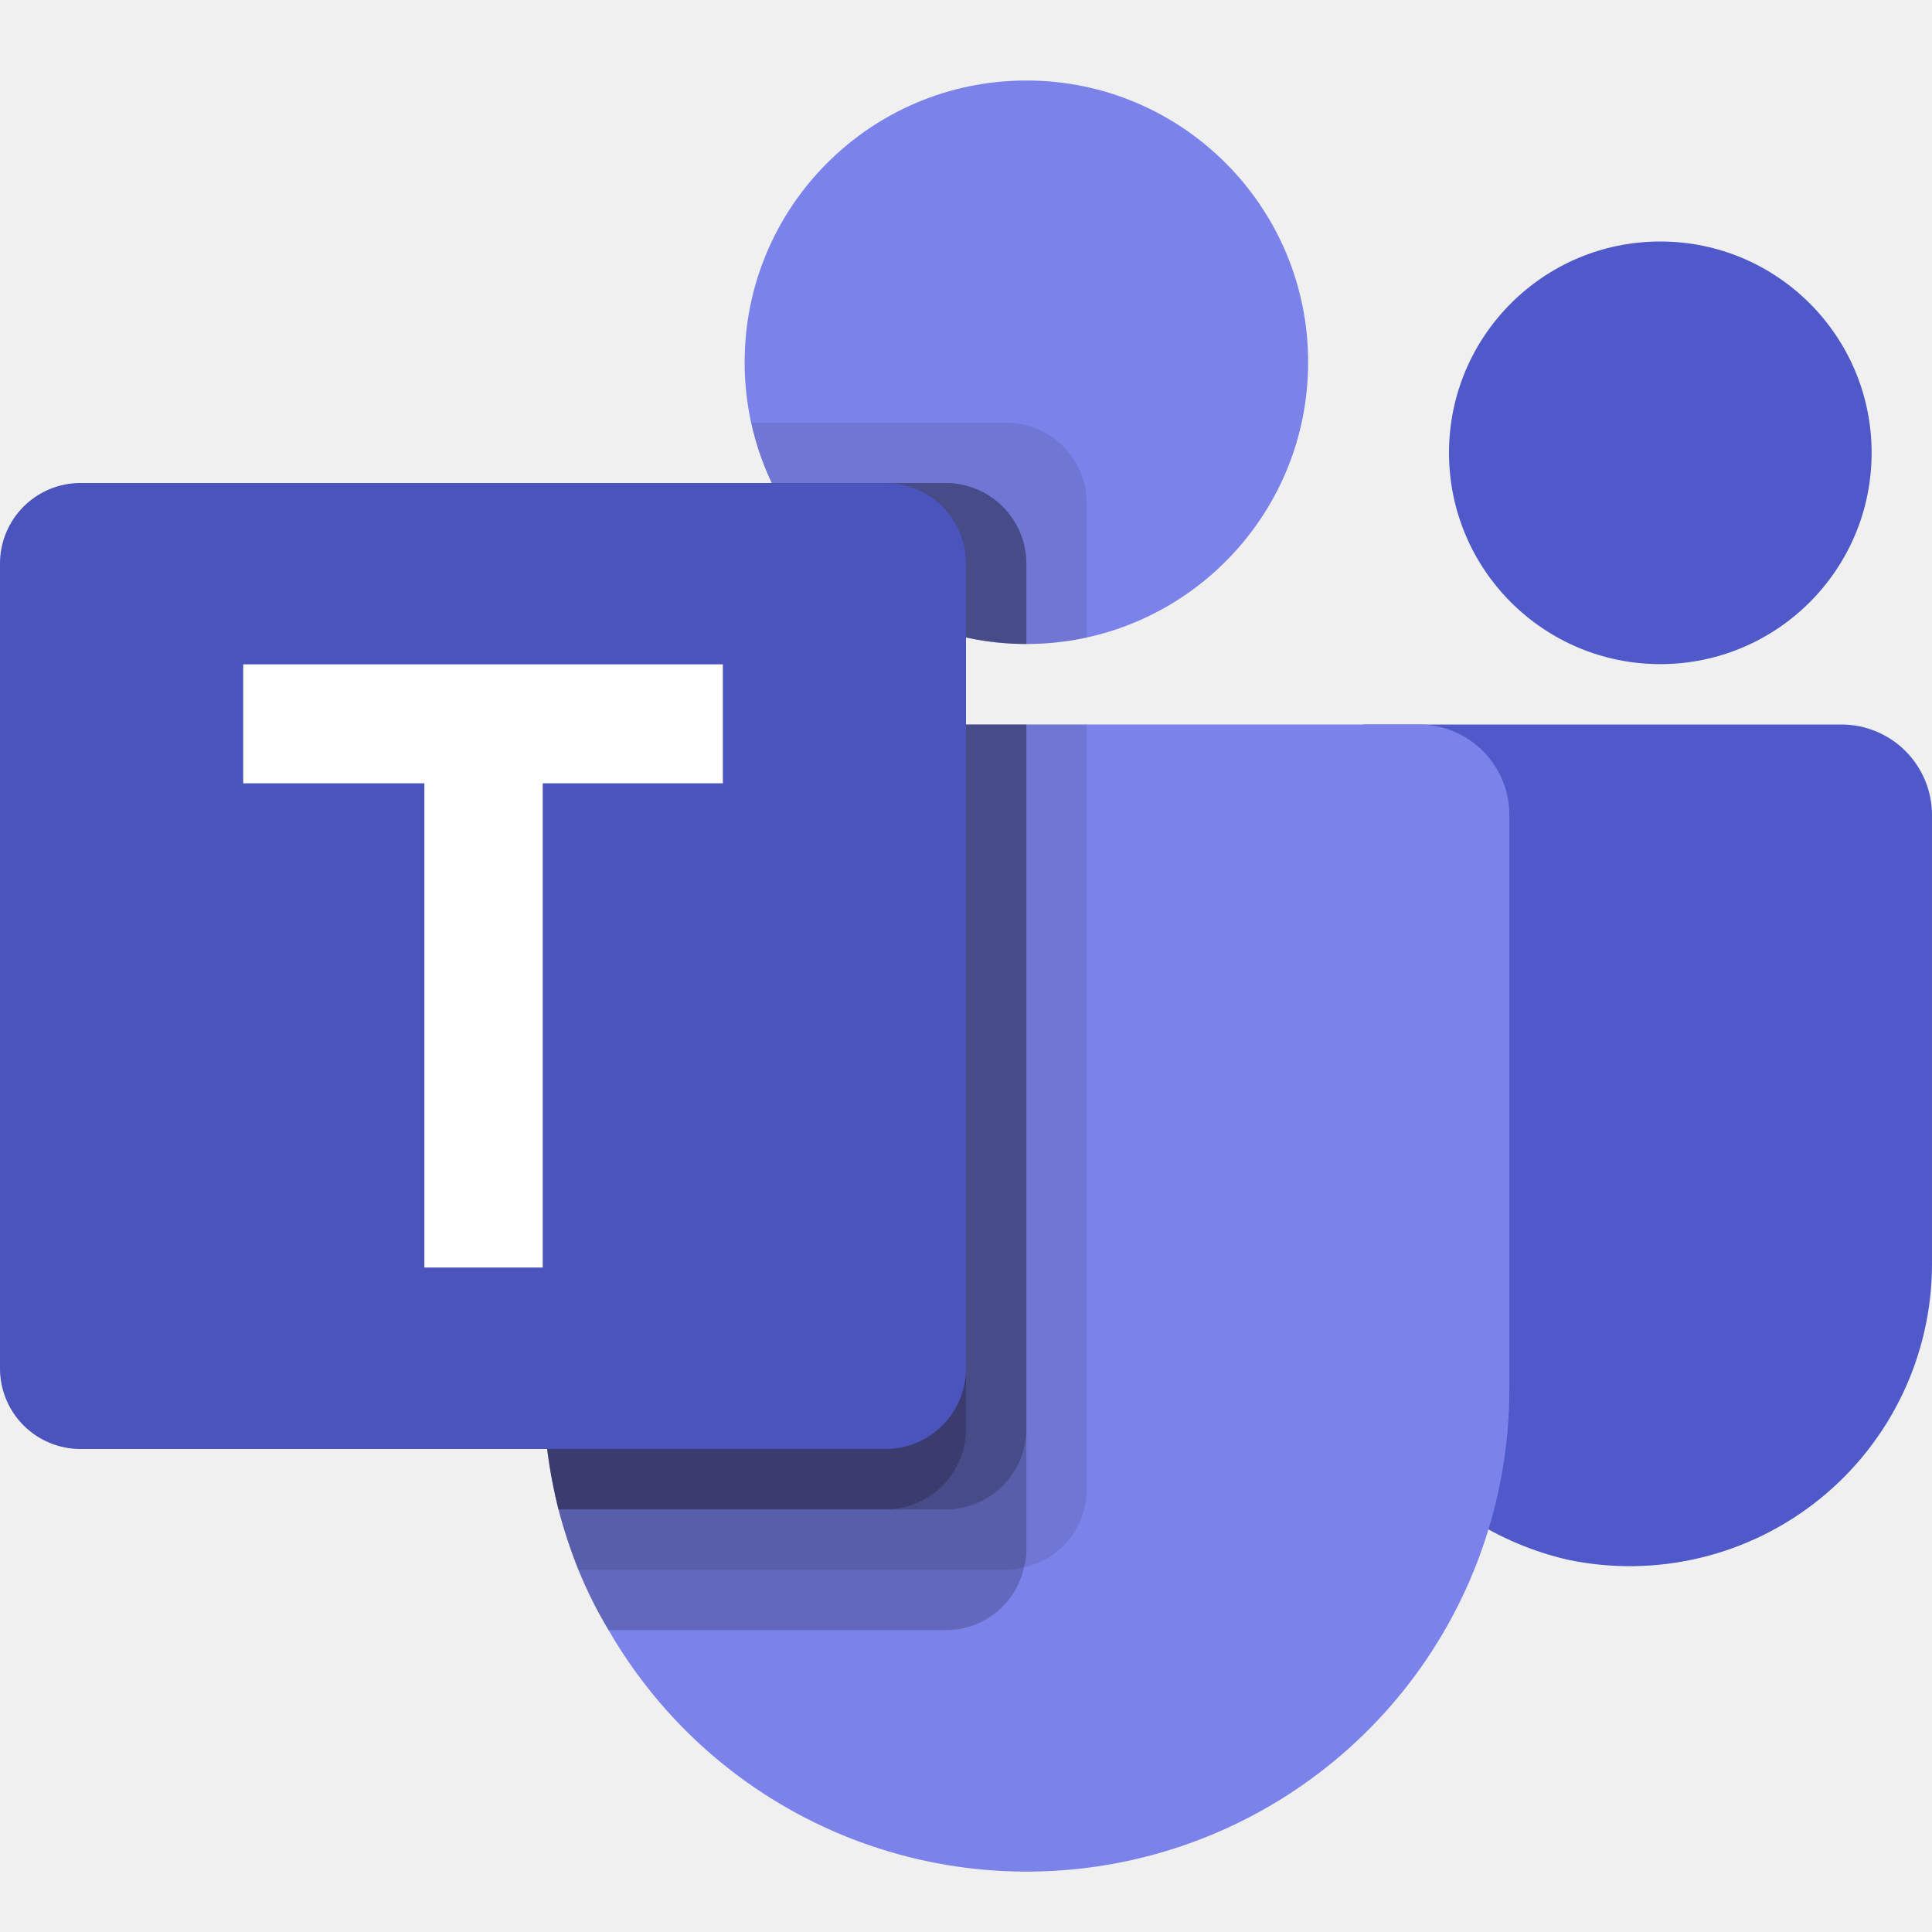
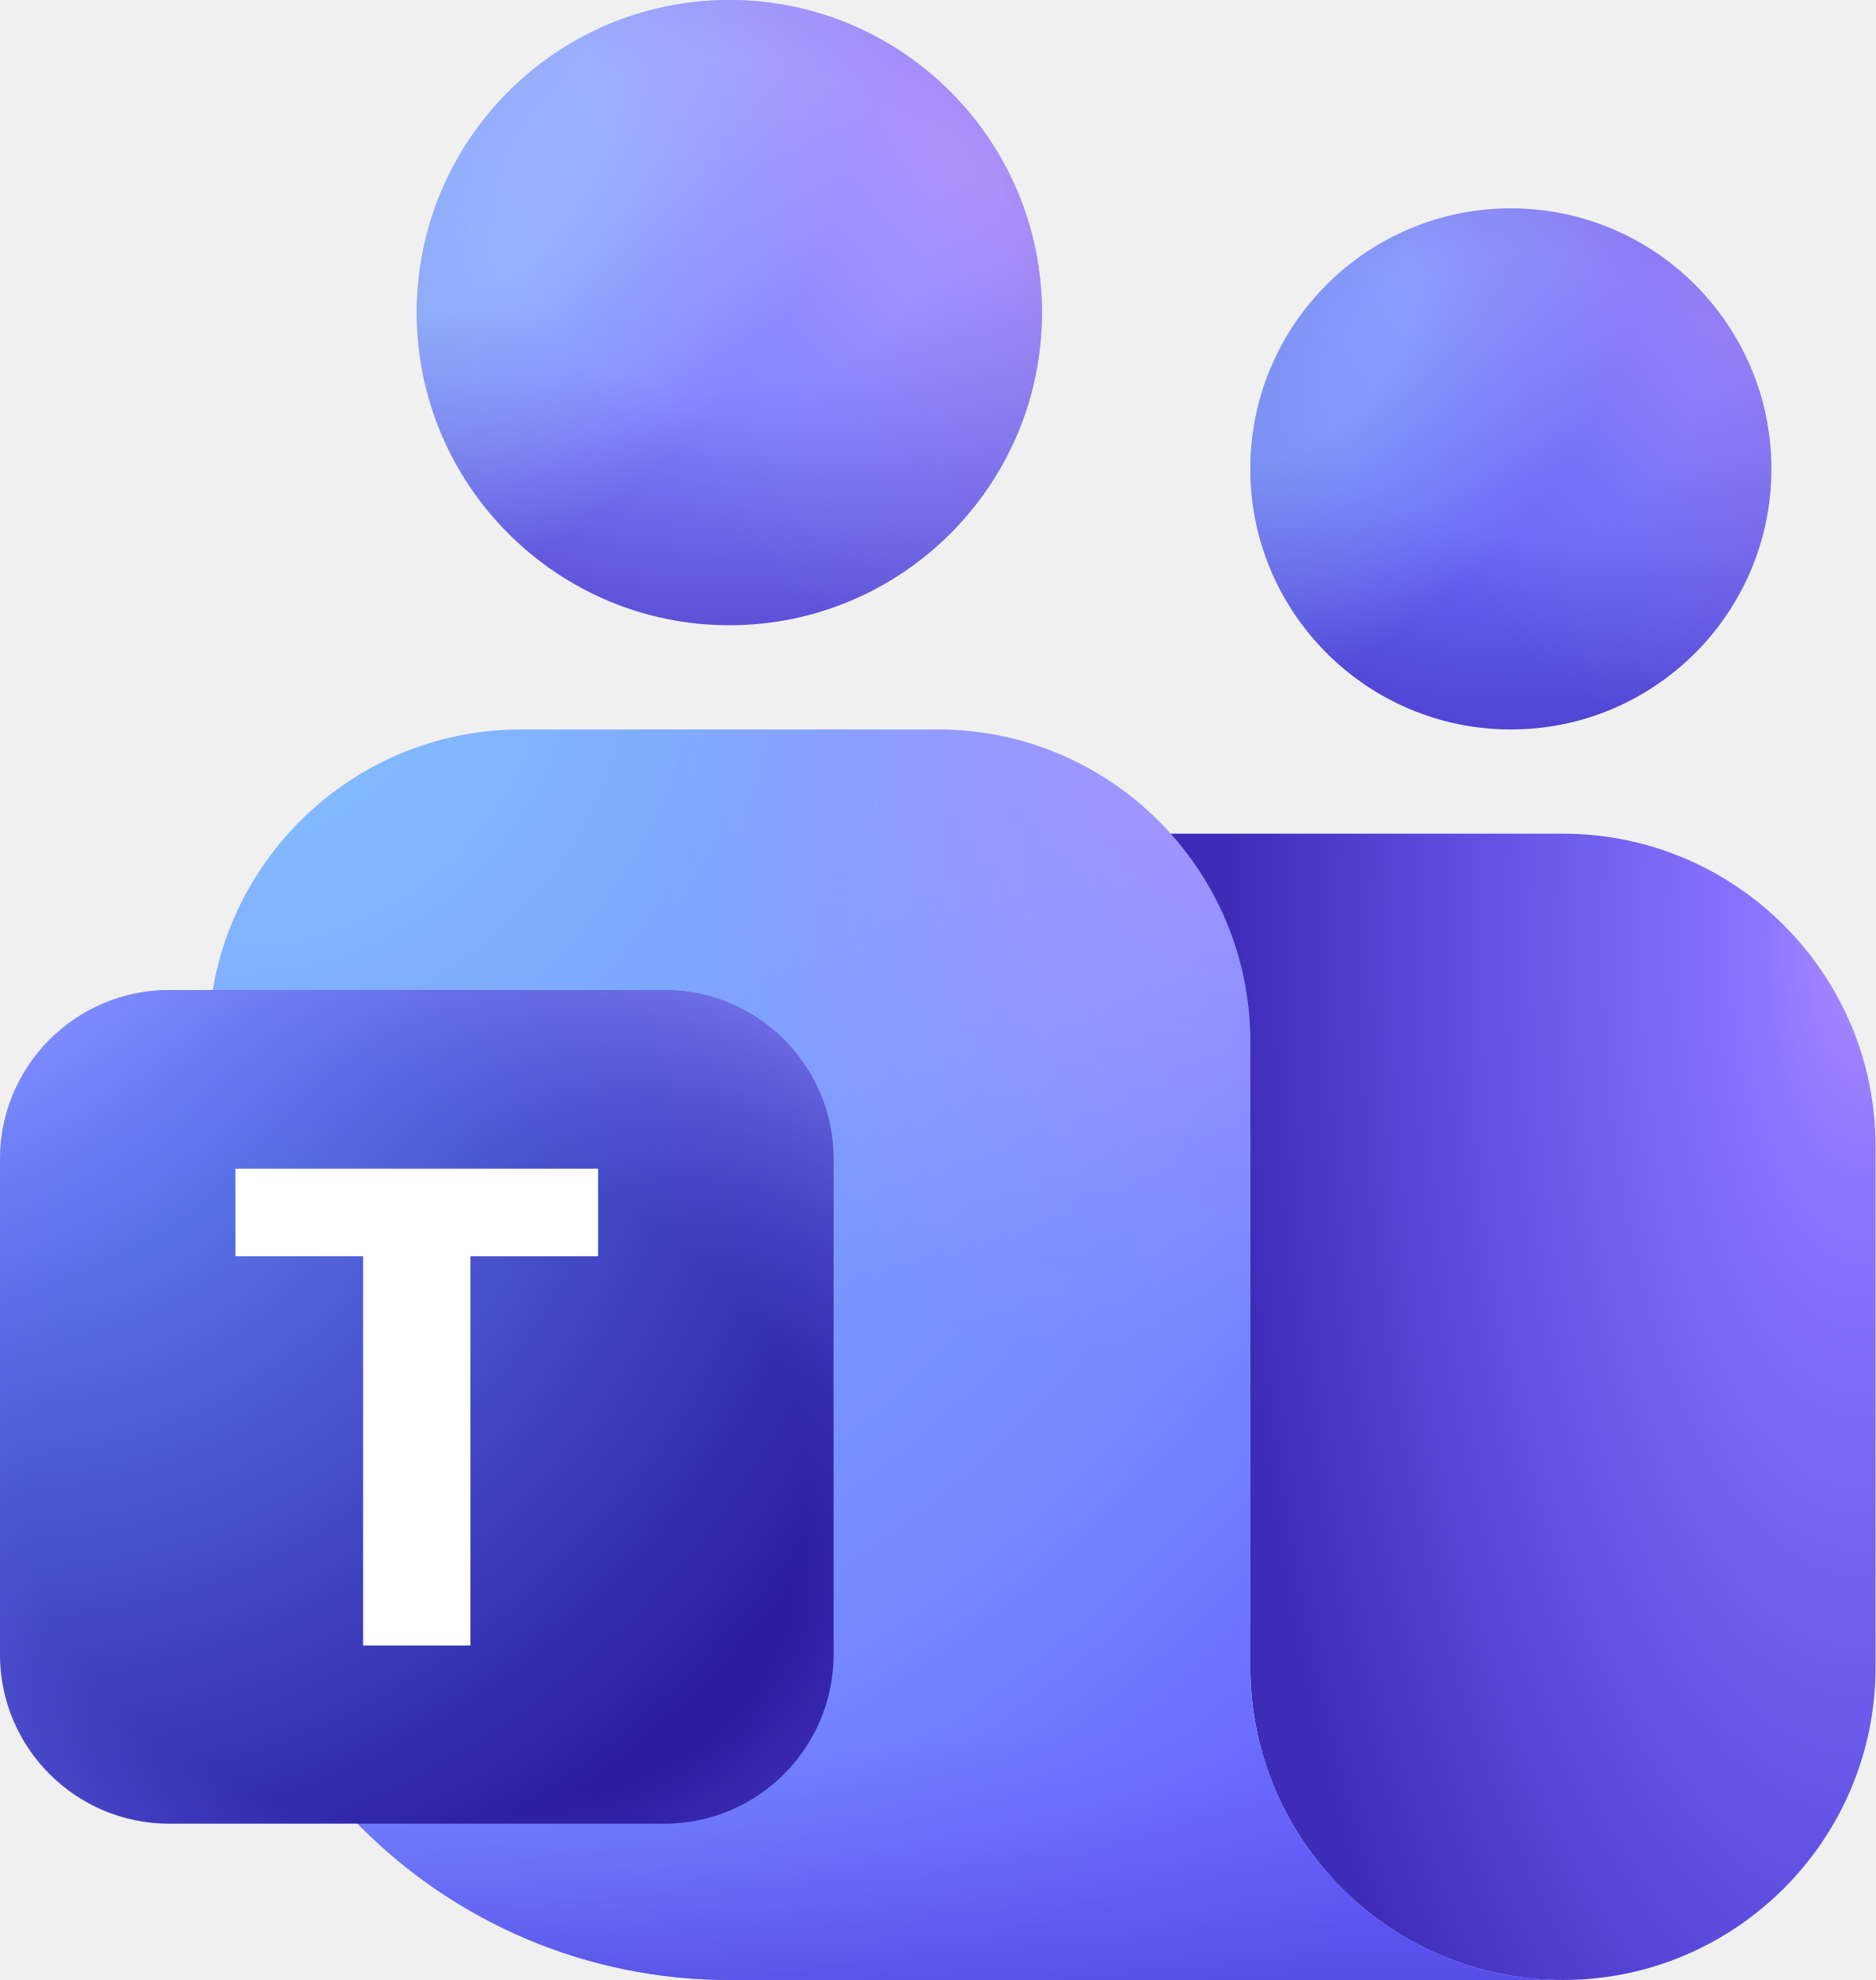
- <svg xmlns="http://www.w3.org/2000/svg" width="2000" height="2000" viewBox="0 0 2000 2000" fill="none">
-   <path d="M1062.51 666.668C1223.59 666.668 1354.18 536.085 1354.18 375.002C1354.18 213.919 1223.59 83.336 1062.51 83.336C901.427 83.336 770.844 213.919 770.844 375.002C770.844 536.085 901.427 666.668 1062.51 666.668Z" fill="#7B83EB" />
-   <path opacity="0.1" d="M1041.65 437.5H777.558C777.981 439.445 778.425 441.388 778.889 443.329L779.007 443.817C779.435 445.603 779.888 447.384 780.346 449.161C799.539 521.949 846.106 584.51 910.325 623.783C974.544 663.056 1051.45 676.005 1124.99 659.927V520.832C1124.92 498.75 1116.12 477.592 1100.51 461.978C1084.89 446.364 1063.73 437.564 1041.65 437.5V437.5Z" fill="black" />
-   <path opacity="0.2" d="M979.165 500H798.92C822.581 549.875 859.909 592.012 906.567 621.514C953.226 651.016 1007.3 666.673 1062.5 666.664V583.332C1062.44 561.25 1053.63 540.092 1038.02 524.478C1022.41 508.864 1001.25 500.064 979.165 500V500Z" fill="black" />
-   <path d="M1718.75 687.5C1839.56 687.5 1937.5 589.562 1937.5 468.75C1937.5 347.938 1839.56 250 1718.75 250C1597.94 250 1500 347.938 1500 468.75C1500 589.562 1597.94 687.5 1718.75 687.5Z" fill="#5059C9" />
-   <path d="M1906.24 750H1414.94C1404.34 750 1394.18 754.208 1386.69 761.698C1379.2 769.189 1374.99 779.348 1374.99 789.941V1296.83C1373.63 1370.19 1397.52 1441.79 1442.64 1499.64C1487.77 1557.49 1551.4 1598.08 1622.88 1614.62C1668.42 1624.18 1715.51 1623.46 1760.72 1612.51C1805.94 1601.57 1848.15 1580.68 1884.28 1551.37C1920.4 1522.05 1949.54 1485.05 1969.55 1443.05C1989.57 1401.05 1999.97 1355.12 1999.99 1308.6V843.75C1999.99 818.886 1990.11 795.041 1972.53 777.46C1954.95 759.878 1931.11 750.001 1906.24 750V750Z" fill="#5059C9" />
-   <path d="M1562.5 843.75V1437.5C1562.57 1547.54 1526.32 1654.53 1459.36 1741.85C1392.41 1829.18 1298.5 1891.96 1192.22 1920.46C1085.93 1948.95 973.211 1941.57 871.553 1899.44C769.894 1857.32 684.984 1782.82 630 1687.5C617.973 1667.51 607.525 1646.61 598.75 1625C590.57 1604.62 583.681 1583.75 578.125 1562.5C567.821 1521.63 562.574 1479.65 562.5 1437.5V843.75C562.484 831.434 564.897 819.236 569.603 807.854C574.308 796.472 581.213 786.131 589.922 777.422C598.631 768.713 608.972 761.808 620.354 757.103C631.736 752.397 643.934 749.984 656.25 750H1468.75C1481.07 749.984 1493.26 752.397 1504.65 757.103C1516.03 761.808 1526.37 768.713 1535.08 777.422C1543.79 786.131 1550.69 796.472 1555.4 807.854C1560.1 819.236 1562.52 831.434 1562.5 843.75V843.75Z" fill="#7B83EB" />
-   <path opacity="0.2" d="M979.165 500H798.92C822.581 549.875 859.909 592.012 906.567 621.514C953.226 651.016 1007.3 666.673 1062.5 666.664V583.332C1062.44 561.25 1053.63 540.092 1038.02 524.478C1022.41 508.864 1001.25 500.064 979.165 500V500Z" fill="black" />
-   <path opacity="0.1" d="M1125 750V1541.87C1125 1560.72 1118.55 1578.99 1106.72 1593.65C1094.9 1608.32 1078.41 1618.5 1060 1622.5C1054.12 1624.25 1048.01 1625.09 1041.87 1625H598.75C590.57 1604.62 583.681 1583.75 578.125 1562.5C567.821 1521.63 562.574 1479.65 562.5 1437.5V843.75C562.484 831.434 564.897 819.236 569.603 807.854C574.308 796.472 581.213 786.131 589.922 777.422C598.631 768.713 608.972 761.808 620.354 757.103C631.736 752.397 643.934 749.984 656.25 750H1125Z" fill="black" />
-   <path opacity="0.2" d="M1062.5 750V1604.37C1062.59 1610.51 1061.75 1616.62 1060 1622.5C1056 1640.91 1045.82 1657.4 1031.15 1669.22C1016.49 1681.05 998.215 1687.5 979.375 1687.5H630C617.973 1667.51 607.525 1646.61 598.75 1625C590.57 1604.62 583.681 1583.75 578.125 1562.5C567.821 1521.63 562.574 1479.65 562.5 1437.5V843.75C562.484 831.434 564.897 819.236 569.603 807.854C574.308 796.472 581.213 786.131 589.922 777.422C598.631 768.713 608.972 761.808 620.354 757.103C631.736 752.397 643.934 749.984 656.25 750H1062.5Z" fill="black" />
-   <path opacity="0.2" d="M1062.5 750V1479.37C1062.4 1501.39 1053.61 1522.48 1038.05 1538.05C1022.48 1553.61 1001.39 1562.4 979.375 1562.5H578.125C567.821 1521.63 562.574 1479.65 562.5 1437.5V843.75C562.484 831.434 564.897 819.236 569.603 807.854C574.308 796.472 581.213 786.131 589.922 777.422C598.631 768.713 608.972 761.808 620.354 757.103C631.736 752.397 643.934 749.984 656.25 750H1062.5Z" fill="black" />
-   <path opacity="0.2" d="M656.25 750C643.934 749.984 631.736 752.397 620.354 757.103C608.972 761.808 598.631 768.713 589.922 777.422C581.213 786.131 574.308 796.472 569.603 807.854C564.897 819.236 562.484 831.434 562.5 843.75V1437.5C562.574 1479.65 567.821 1521.63 578.125 1562.5H916.875C938.891 1562.4 959.978 1553.61 975.546 1538.05C991.114 1522.48 999.903 1501.39 1000 1479.37V750H656.25Z" fill="black" />
-   <path d="M83.333 500H916.668C938.769 500 959.965 508.781 975.593 524.409C991.221 540.037 1000 561.233 1000 583.334V1416.67C1000 1438.77 991.221 1459.96 975.593 1475.59C959.965 1491.22 938.77 1500 916.669 1500H83.334C61.232 1500 40.036 1491.22 24.408 1475.59C8.78 1459.96 0 1438.77 0 1416.67V583.333C0 561.232 8.78 540.036 24.408 524.408C40.036 508.78 61.232 500 83.333 500V500Z" fill="#4B53BC" />
-   <path d="M748.291 810.869H561.84V1312.14H439.302V810.869H251.77V687.721H748.291V810.869Z" fill="white" />
+ <svg xmlns="http://www.w3.org/2000/svg" id="Layer_1" version="1.1" viewBox="0 0 36 38">
+   <defs>
+     <style>
+       .st0 {
+         fill: url(#radial-gradient);
+       }
+ 
+       .st1 {
+         fill: url(#radial-gradient5);
+         fill-opacity: .4;
+       }
+ 
+       .st2 {
+         fill: url(#radial-gradient2);
+       }
+ 
+       .st2, .st3, .st4 {
+         fill-opacity: .7;
+       }
+ 
+       .st5 {
+         fill: url(#radial-gradient4);
+         fill-opacity: .46;
+       }
+ 
+       .st6 {
+         fill: url(#radial-gradient7);
+         fill-opacity: .6;
+       }
+ 
+       .st7 {
+         fill: url(#radial-gradient8);
+         fill-opacity: .5;
+       }
+ 
+       .st8 {
+         fill: #fff;
+       }
+ 
+       .st3 {
+         fill: url(#radial-gradient10);
+       }
+ 
+       .st9 {
+         fill: url(#radial-gradient1);
+       }
+ 
+       .st10 {
+         fill: url(#radial-gradient6);
+       }
+ 
+       .st11 {
+         fill: url(#radial-gradient9);
+       }
+ 
+       .st12 {
+         fill: url(#radial-gradient3);
+       }
+ 
+       .st4 {
+         fill: url(#linear-gradient);
+       }
+     </style>
+     <radialGradient id="radial-gradient" cx="-54.92" cy="46" fx="-54.92" fy="46" r="1" gradientTransform="translate(776.02 1548.57) scale(13.48 -33.27)" gradientUnits="userSpaceOnUse">
+       <stop offset="0" stop-color="#a98aff" />
+       <stop offset=".14" stop-color="#8c75ff" />
+       <stop offset=".56" stop-color="#5f50e2" />
+       <stop offset=".9" stop-color="#3c2cb8" />
+     </radialGradient>
+     <radialGradient id="radial-gradient1" cx="-58.38" cy="47.54" fx="-58.38" fy="47.54" r="1" gradientTransform="translate(-745.37 2372.98) rotate(68.15) scale(32.75 -33.12)" gradientUnits="userSpaceOnUse">
+       <stop offset="0" stop-color="#85c2ff" />
+       <stop offset=".69" stop-color="#7588ff" />
+       <stop offset="1" stop-color="#6459fe" />
+     </radialGradient>
+     <linearGradient id="linear-gradient" x1="17" y1="28" x2="17" y2="4" gradientTransform="translate(0 42) scale(1 -1)" gradientUnits="userSpaceOnUse">
+       <stop offset=".8" stop-color="#6864f6" stop-opacity="0" />
+       <stop offset="1" stop-color="#5149de" />
+     </linearGradient>
+     <radialGradient id="radial-gradient2" cx="-60.13" cy="49.27" fx="-60.13" fy="49.27" r="1" gradientTransform="translate(-1132.13 773.42) rotate(113.33) scale(19.22 -15.43)" gradientUnits="userSpaceOnUse">
+       <stop offset="0" stop-color="#bd96ff" />
+       <stop offset=".69" stop-color="#bd96ff" stop-opacity="0" />
+     </radialGradient>
+     <radialGradient id="radial-gradient3" cx="-59" cy="41.64" fx="-59" fy="41.64" r="1" gradientTransform="translate(554.59 -582.43) rotate(-90) scale(10 -12.62)" gradientUnits="userSpaceOnUse">
+       <stop offset=".27" stop-color="#6868f7" />
+       <stop offset="1" stop-color="#3923b1" />
+     </radialGradient>
+     <radialGradient id="radial-gradient4" cx="-53.11" cy="49.42" fx="-53.11" fy="49.42" r="1" gradientTransform="translate(-13.34 641.81) rotate(40.05) scale(7.15 -10.34)" gradientUnits="userSpaceOnUse">
+       <stop offset=".27" stop-color="#a1d3ff" />
+       <stop offset=".81" stop-color="#a1d3ff" stop-opacity="0" />
+     </radialGradient>
+     <radialGradient id="radial-gradient5" cx="-54.17" cy="44.25" fx="-54.17" fy="44.25" r="1" gradientTransform="translate(991.72 390.21) rotate(-41.66) scale(8.51 -20.88)" gradientUnits="userSpaceOnUse">
+       <stop offset="0" stop-color="#e3acfd" />
+       <stop offset=".82" stop-color="#9fa2ff" stop-opacity="0" />
+     </radialGradient>
+     <radialGradient id="radial-gradient6" cx="-59" cy="42.37" fx="-59" fy="42.37" r="1" gradientTransform="translate(655.72 -703.71) rotate(-90) scale(12 -15.15)" gradientUnits="userSpaceOnUse">
+       <stop offset=".27" stop-color="#8282ff" />
+       <stop offset="1" stop-color="#3923b1" />
+     </radialGradient>
+     <radialGradient id="radial-gradient7" cx="-54.09" cy="48.85" fx="-54.09" fy="48.85" r="1" gradientTransform="translate(-25.81 765.37) rotate(40.05) scale(8.58 -12.4)" gradientUnits="userSpaceOnUse">
+       <stop offset=".27" stop-color="#a1d3ff" />
+       <stop offset=".81" stop-color="#a1d3ff" stop-opacity="0" />
+     </radialGradient>
+     <radialGradient id="radial-gradient8" cx="-54.98" cy="44.54" fx="-54.98" fy="44.54" r="1" gradientTransform="translate(1180.26 463.45) rotate(-41.66) scale(10.22 -25.06)" gradientUnits="userSpaceOnUse">
+       <stop offset="0" stop-color="#e3acfd" />
+       <stop offset=".82" stop-color="#9fa2ff" stop-opacity="0" />
+     </radialGradient>
+     <radialGradient id="radial-gradient9" cx="-57.28" cy="47.72" fx="-57.28" fy="47.72" r="1" gradientTransform="translate(153 1699) rotate(45) scale(22.63 -22.63)" gradientUnits="userSpaceOnUse">
+       <stop offset=".05" stop-color="#688eff" />
+       <stop offset=".95" stop-color="#230f94" />
+     </radialGradient>
+     <radialGradient id="radial-gradient10" cx="-59" cy="50.21" fx="-59" fy="50.21" r="1" gradientTransform="translate(-648.23 689.4) rotate(90) scale(11.2 -13.07)" gradientUnits="userSpaceOnUse">
+       <stop offset=".57" stop-color="#6965f6" stop-opacity="0" />
+       <stop offset="1" stop-color="#8f8fff" />
+     </radialGradient>
+   </defs>
+   <path class="st0" d="M18,16h12c3.31,0,6,2.69,6,6v10c0,3.31-2.69,6-6,6s-6-2.69-6-6v-10c0-3.31-2.69-6-6-6Z" />
+   <path class="st9" d="M4,20c0-3.31,2.69-6,6-6h8c3.31,0,6,2.69,6,6v12c0,3.31,2.69,6,6,6H14c-5.52,0-10-4.48-10-10v-8Z" />
+   <path class="st4" d="M4,20c0-3.31,2.69-6,6-6h8c3.31,0,6,2.69,6,6v12c0,3.31,2.69,6,6,6H14c-5.52,0-10-4.48-10-10v-8Z" />
+   <path class="st2" d="M4,20c0-3.31,2.69-6,6-6h8c3.31,0,6,2.69,6,6v12c0,3.31,2.69,6,6,6H14c-5.52,0-10-4.48-10-10v-8Z" />
+   <path class="st12" d="M29,14c2.76,0,5-2.24,5-5s-2.24-5-5-5-5,2.24-5,5,2.24,5,5,5Z" />
+   <path class="st5" d="M29,14c2.76,0,5-2.24,5-5s-2.24-5-5-5-5,2.24-5,5,2.24,5,5,5Z" />
+   <path class="st1" d="M29,14c2.76,0,5-2.24,5-5s-2.24-5-5-5-5,2.24-5,5,2.24,5,5,5Z" />
+   <path class="st10" d="M14,12c3.31,0,6-2.69,6-6S17.31,0,14,0s-6,2.69-6,6,2.69,6,6,6Z" />
+   <path class="st6" d="M14,12c3.31,0,6-2.69,6-6S17.31,0,14,0s-6,2.69-6,6,2.69,6,6,6Z" />
+   <path class="st7" d="M14,12c3.31,0,6-2.69,6-6S17.31,0,14,0s-6,2.69-6,6,2.69,6,6,6Z" />
+   <rect class="st11" y="19" width="16" height="16" rx="3.25" ry="3.25" />
+   <rect class="st3" y="19" width="16" height="16" rx="3.25" ry="3.25" />
+   <path class="st8" d="M11.48,24.11h-2.45v7.47h-2.06v-7.47h-2.45v-1.68h6.96v1.68Z" />
</svg>
